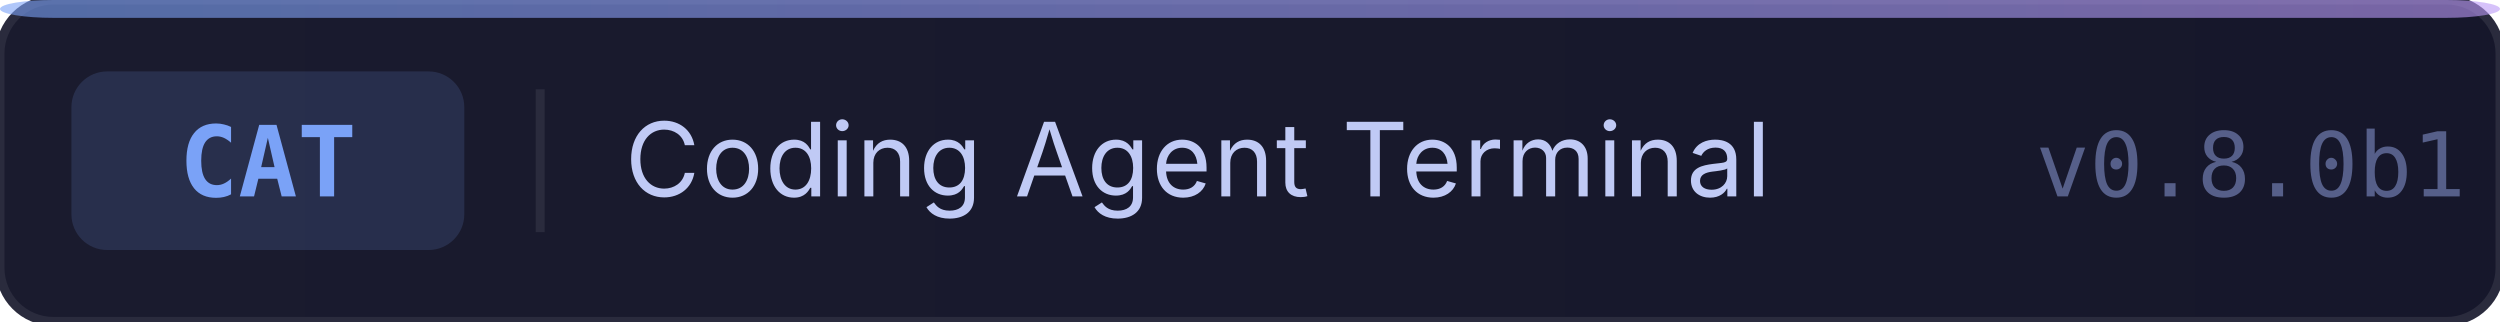
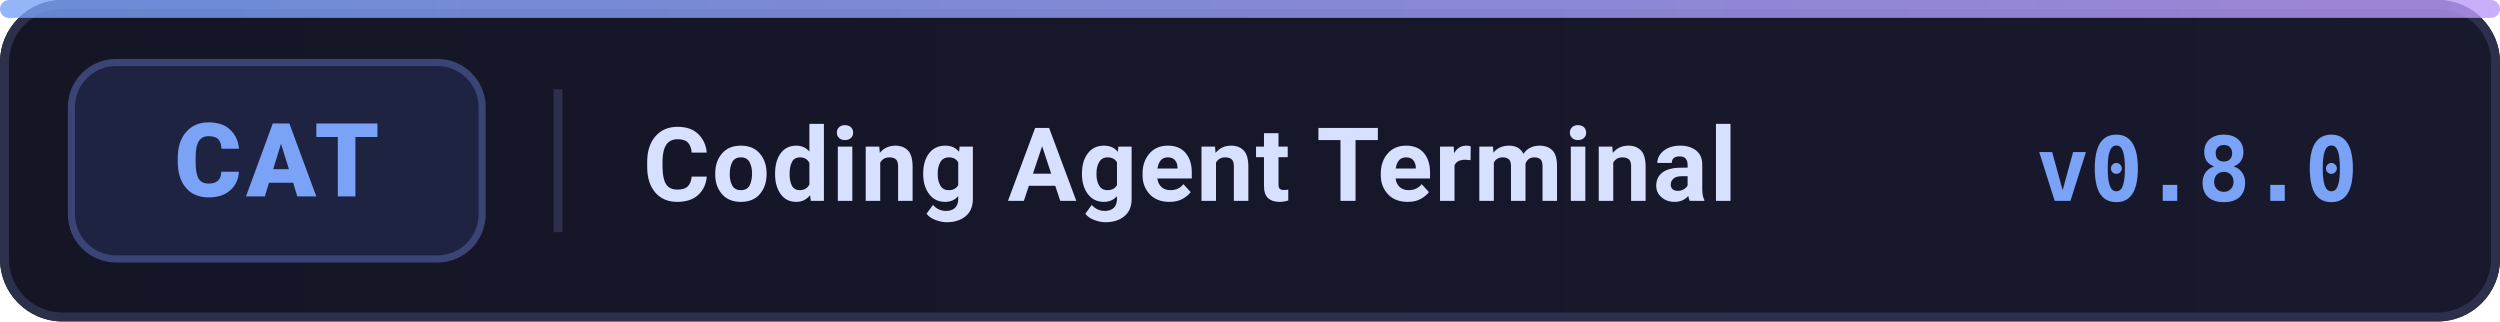
<svg xmlns="http://www.w3.org/2000/svg" width="280" height="36" viewBox="0 0 280 36">
  <defs>
    <linearGradient id="bg" x1="0%" y1="0%" x2="100%" y2="0%">
-       <stop offset="0%" style="stop-color:#1a1b2e" />
-       <stop offset="100%" style="stop-color:#16172b" />
+       <stop offset="0%" stop-color="#141525" />
+       <stop offset="100%" stop-color="#18192d" />
    </linearGradient>
    <linearGradient id="accent" x1="0%" y1="0%" x2="100%" y2="0%">
-       <stop offset="0%" style="stop-color:#7aa2f7" />
-       <stop offset="100%" style="stop-color:#bb9af7" />
+       <stop offset="0%" stop-color="#7aa2f7" />
+       <stop offset="100%" stop-color="#bb9af7" />
    </linearGradient>
  </defs>
-   <rect width="280" height="36" rx="6" fill="url(#bg)" />
-   <rect width="280" height="36" rx="6" fill="none" stroke="#2a2b3d" stroke-width="1" />
-   <rect x="0" y="0" width="280" height="2" rx="6" fill="url(#accent)" opacity="0.6" />
-   <rect x="8" y="8" width="44" height="20" rx="4" fill="#7aa2f7" opacity="0.15" />
-   <text x="30" y="22" font-family="'Cascadia Code','Fira Code',monospace" font-size="11" fill="#7aa2f7" text-anchor="middle" font-weight="700">CAT</text>
-   <rect x="60" y="10" width="1" height="16" fill="#2a2b3d" />
-   <text x="70" y="22" font-family="'Inter','SF Pro Display','Segoe UI',sans-serif" font-size="11.5" fill="#c0caf5" letter-spacing="0.2">Coding Agent Terminal</text>
-   <text x="228" y="22" font-family="'Cascadia Code','Fira Code',monospace" font-size="10" fill="#565f89">v0.8.0b1</text>
+   <rect width="280" height="36" rx="7" fill="url(#bg)" />
+   <rect x="0.5" y="0.5" width="279" height="35" rx="6.5" fill="none" stroke="#2d304a" stroke-width="1" />
+   <rect x="0" y="0" width="280" height="2" rx="1" fill="url(#accent)" opacity="0.8" />
+   <rect x="8" y="7" width="46" height="22" rx="5" fill="#1e2342" stroke="#3a4575" stroke-width="0.8" />
+   <text x="31" y="22" font-family="-apple-system, BlinkMacSystemFont, 'Segoe UI', Roboto, sans-serif" font-size="11.5" fill="#7aa2f7" text-anchor="middle" font-weight="800" letter-spacing="0.5">CAT</text>
+   <rect x="62" y="10" width="1" height="16" fill="#2d304a" />
+   <text x="72" y="22.5" font-family="-apple-system, BlinkMacSystemFont, 'Segoe UI', Roboto, sans-serif" font-size="11.5" font-weight="600" fill="#d8e0ff" letter-spacing="0.2">Coding Agent Terminal</text>
+   <text x="228" y="22.5" font-family="'Cascadia Code', 'Fira Code', monospace" font-size="10" font-weight="600" fill="#7aa2f7">v0.8.0</text>
</svg>
